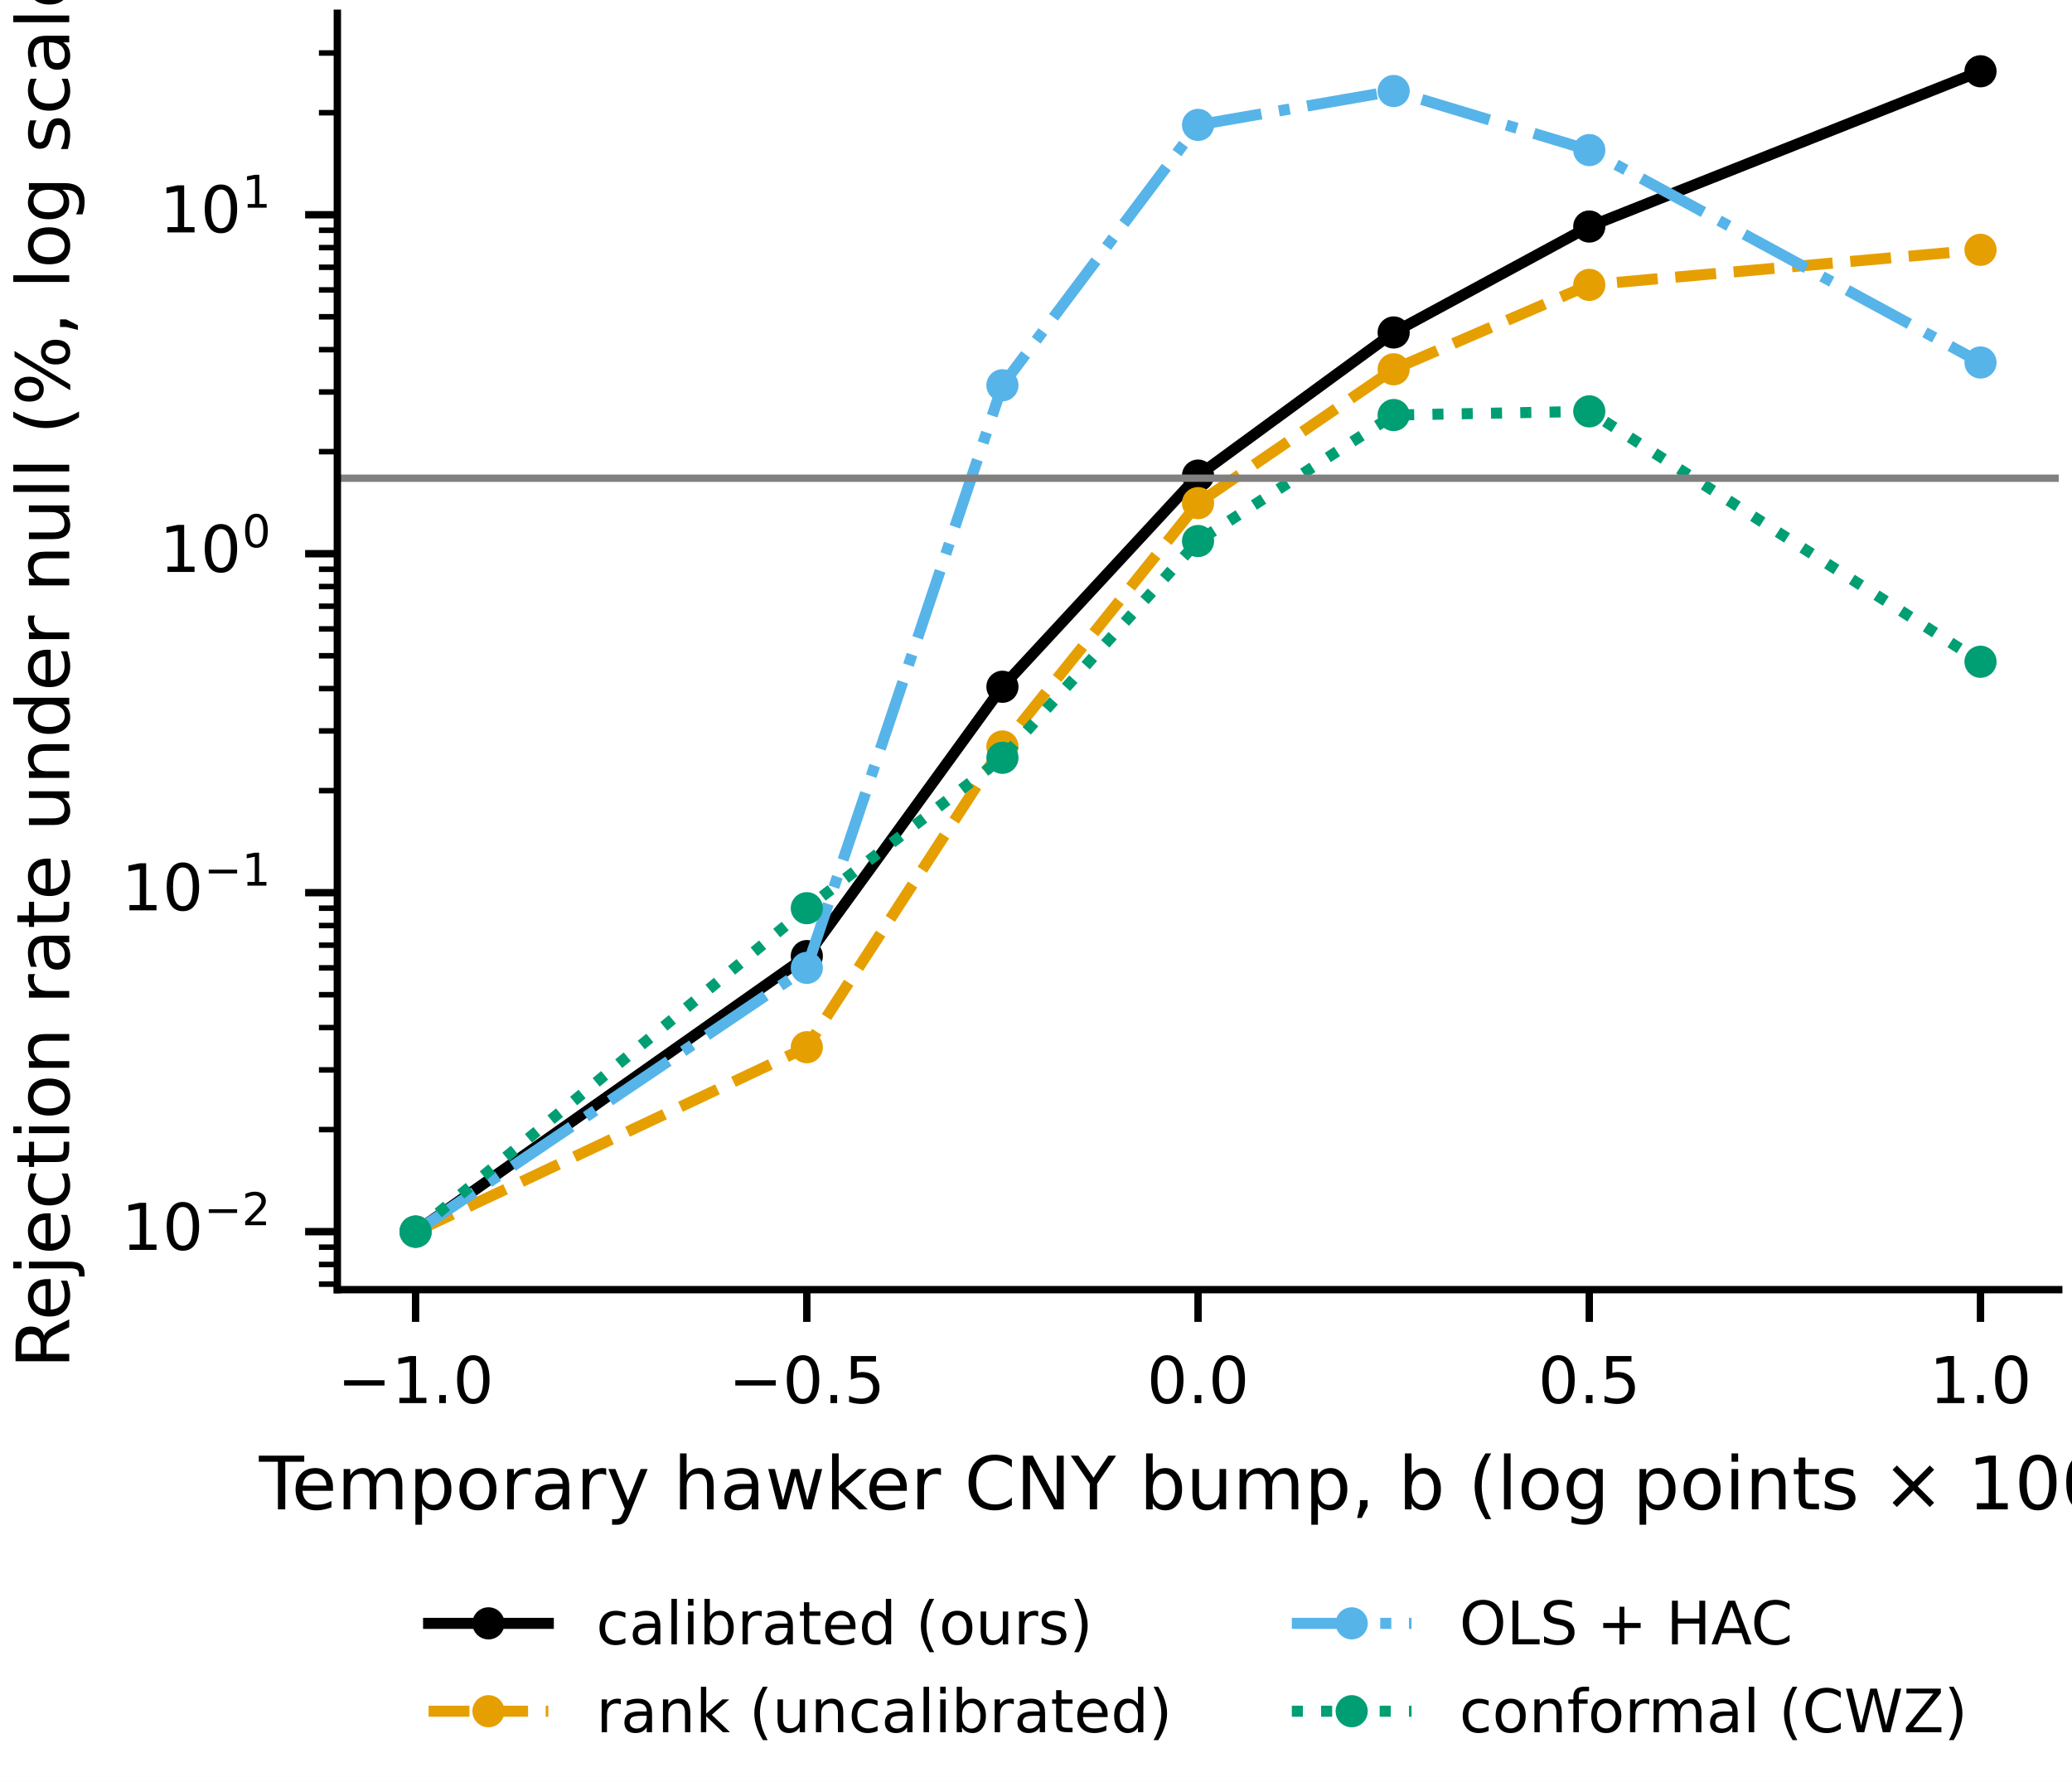
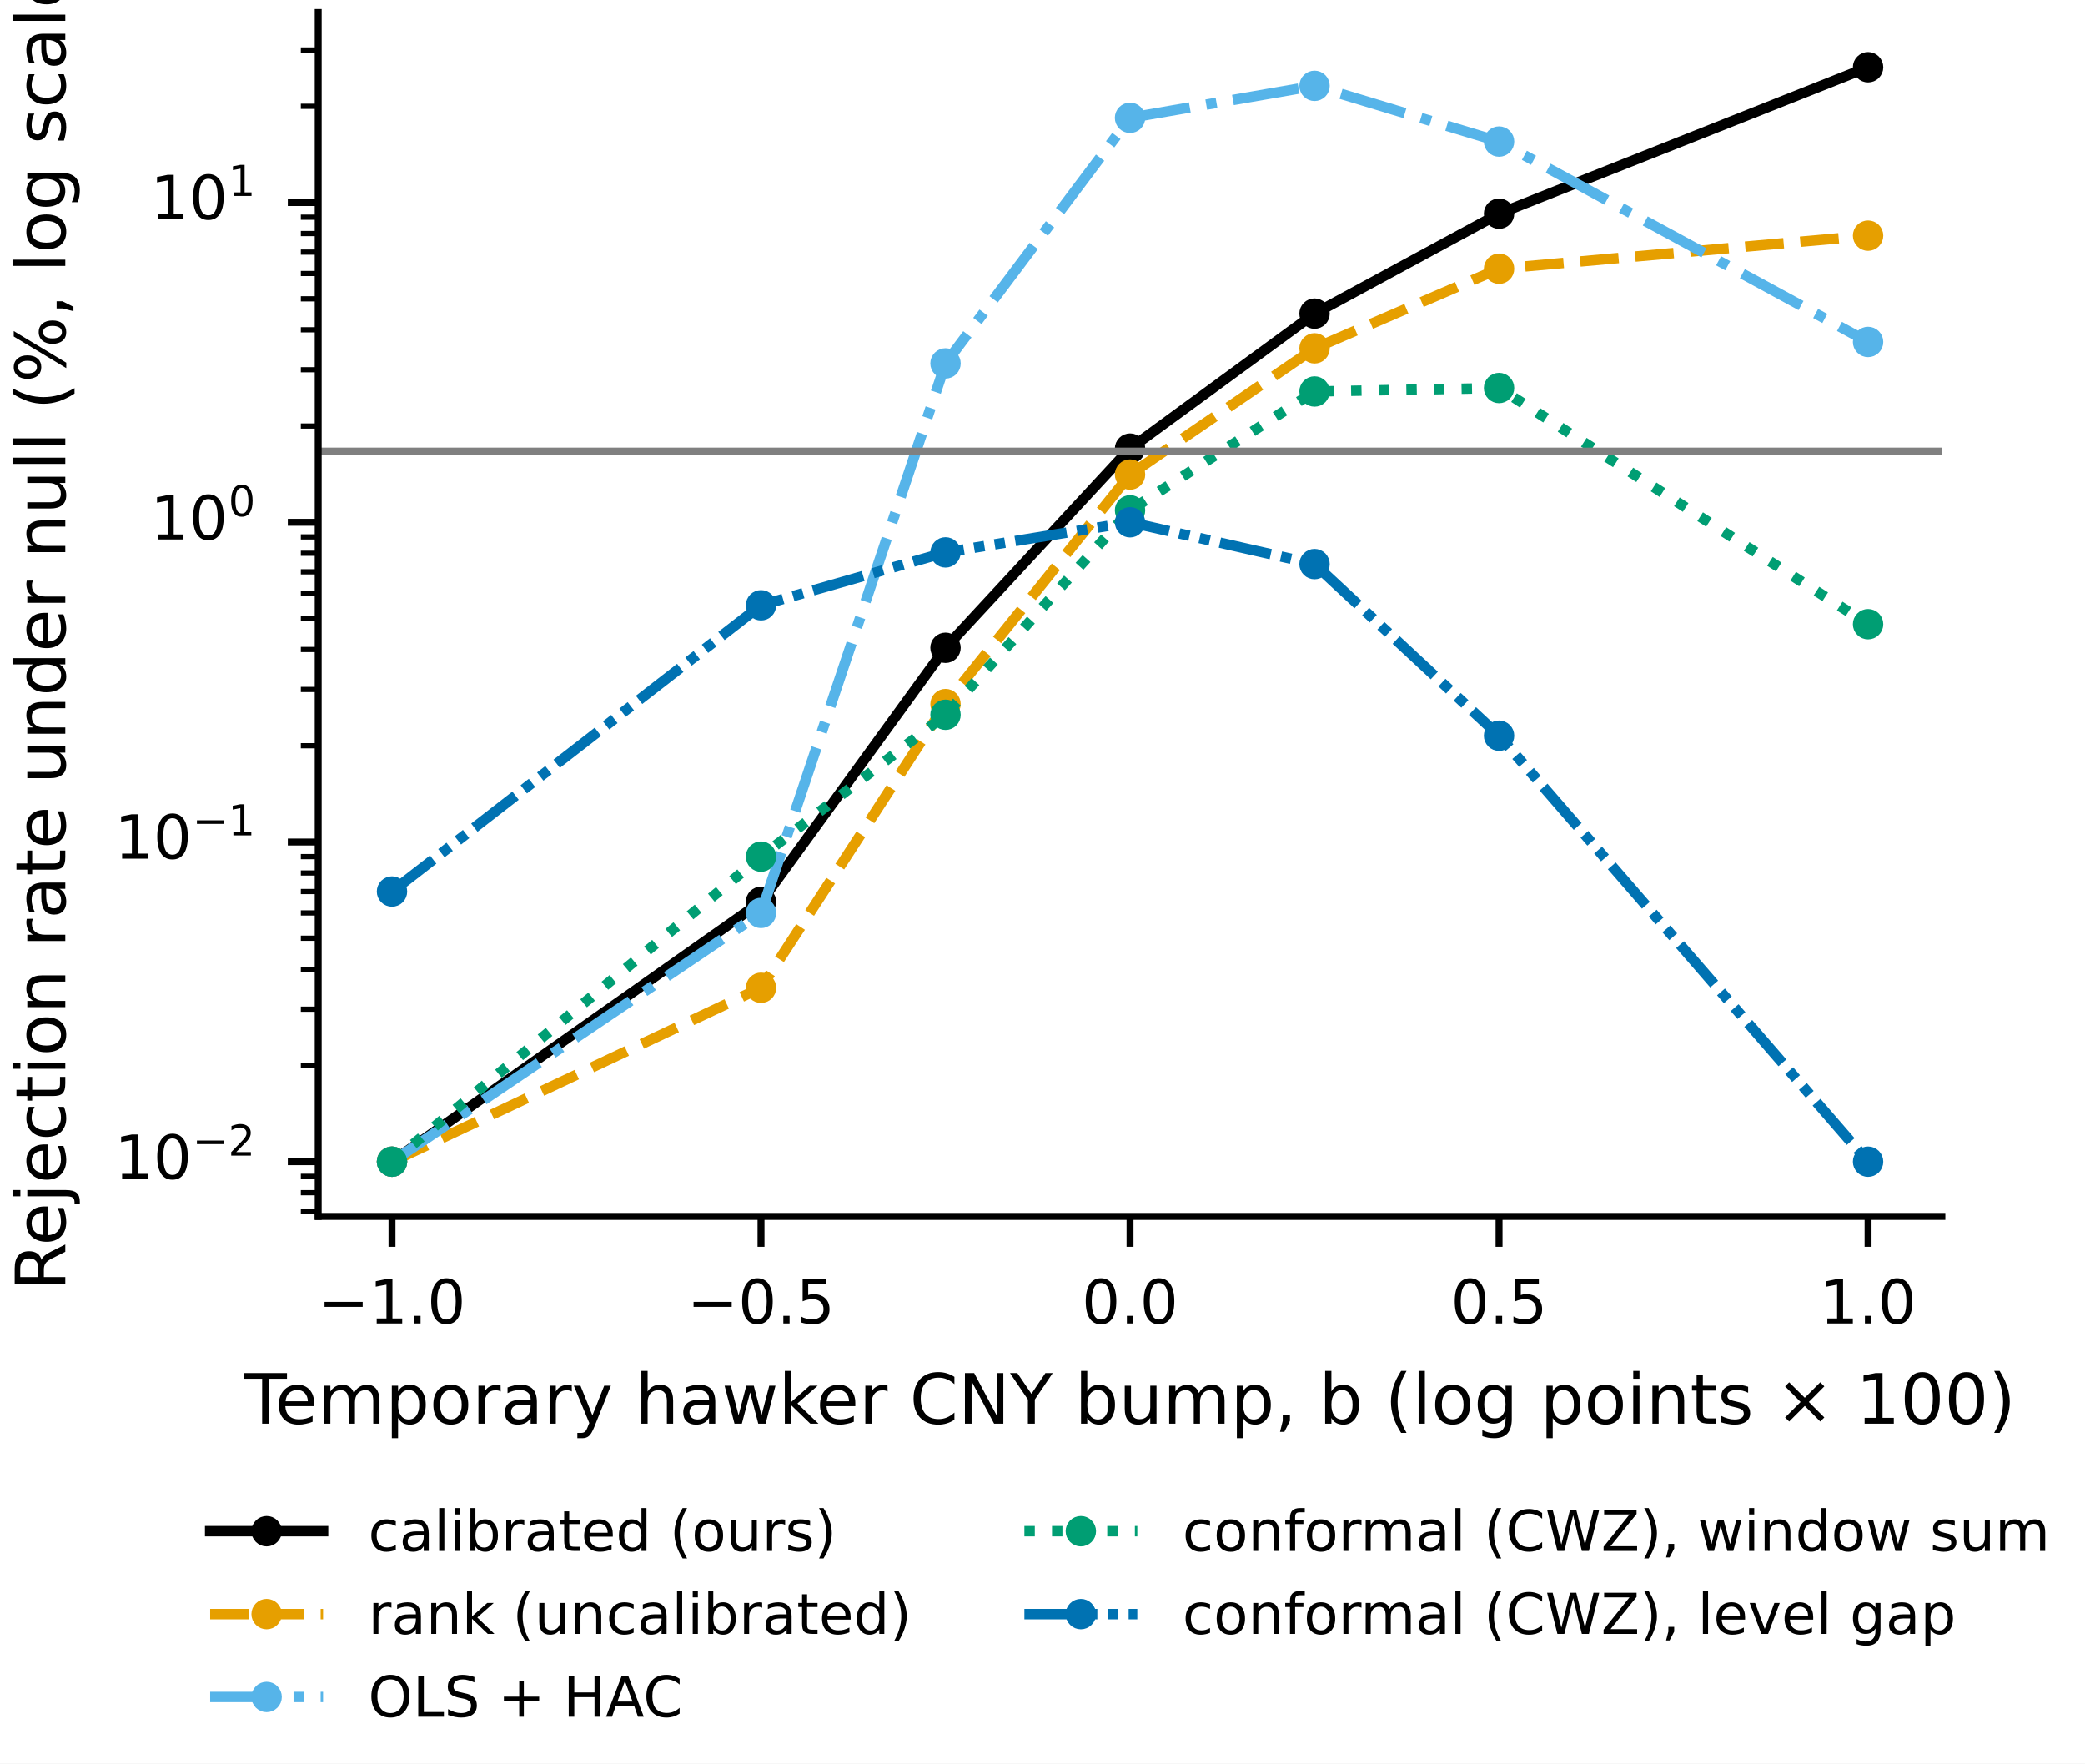
- <svg xmlns="http://www.w3.org/2000/svg" xmlns:xlink="http://www.w3.org/1999/xlink" width="225.002pt" height="193.482pt" viewBox="0 0 225.002 193.482" version="1.1">
+ <svg xmlns="http://www.w3.org/2000/svg" xmlns:xlink="http://www.w3.org/1999/xlink" width="240.04pt" height="203.022pt" viewBox="0 0 240.04 203.022" version="1.1">
  <defs>
    <style type="text/css">*{stroke-linejoin: round; stroke-linecap: butt}</style>
  </defs>
  <g id="figure_1">
    <g id="patch_1">
-       <path d="M 0 193.482  L 225.002 193.482  L 225.002 0  L 0 0  z " style="fill: #ffffff" />
+       <path d="M 0 203.022  L 240.04 203.022  L 240.04 0  L 0 0  z " style="fill: #ffffff" />
    </g>
    <g id="axes_1">
      <g id="patch_2">
        <path d="M 36.633 140.04  L 223.562 140.04  L 223.562 1.44  L 36.633 1.44  z " style="fill: #ffffff" />
      </g>
      <g id="matplotlib.axis_1">
        <g id="xtick_1">
          <g id="line2d_1">
            <defs>
-               <path id="mbddb0a8749" d="M 0 0  L 0 3.5  " style="stroke: #000000; stroke-width: 0.8" />
+               <path id="m79b0f23d3f" d="M 0 0  L 0 3.5  " style="stroke: #000000; stroke-width: 0.8" />
            </defs>
            <g>
-               <use xlink:href="#mbddb0a8749" x="45.129" y="140.04" style="stroke: #000000; stroke-width: 0.8" />
+               <use xlink:href="#m79b0f23d3f" x="45.129" y="140.04" style="stroke: #000000; stroke-width: 0.8" />
            </g>
          </g>
          <g id="text_1">
            <text style="font: 7px 'DejaVu Sans', 'Bitstream Vera Sans', 'Computer Modern Sans Serif', 'Lucida Grande', 'Verdana', 'Geneva', 'Lucid', 'Arial', 'Helvetica', 'Avant Garde', sans-serif; text-anchor: middle" x="45.129" y="152.359" transform="rotate(-0 45.12932 152.3589)">−1.0</text>
          </g>
        </g>
        <g id="xtick_2">
          <g id="line2d_2">
            <g>
-               <use xlink:href="#mbddb0a8749" x="87.613" y="140.04" style="stroke: #000000; stroke-width: 0.8" />
+               <use xlink:href="#m79b0f23d3f" x="87.613" y="140.04" style="stroke: #000000; stroke-width: 0.8" />
            </g>
          </g>
          <g id="text_2">
            <text style="font: 7px 'DejaVu Sans', 'Bitstream Vera Sans', 'Computer Modern Sans Serif', 'Lucida Grande', 'Verdana', 'Geneva', 'Lucid', 'Arial', 'Helvetica', 'Avant Garde', sans-serif; text-anchor: middle" x="87.613" y="152.359" transform="rotate(-0 87.61341 152.3589)">−0.5</text>
          </g>
        </g>
        <g id="xtick_3">
          <g id="line2d_3">
            <g>
-               <use xlink:href="#mbddb0a8749" x="130.097" y="140.04" style="stroke: #000000; stroke-width: 0.8" />
+               <use xlink:href="#m79b0f23d3f" x="130.097" y="140.04" style="stroke: #000000; stroke-width: 0.8" />
            </g>
          </g>
          <g id="text_3">
            <text style="font: 7px 'DejaVu Sans', 'Bitstream Vera Sans', 'Computer Modern Sans Serif', 'Lucida Grande', 'Verdana', 'Geneva', 'Lucid', 'Arial', 'Helvetica', 'Avant Garde', sans-serif; text-anchor: middle" x="130.097" y="152.359" transform="rotate(-0 130.0975 152.3589)">0.0</text>
          </g>
        </g>
        <g id="xtick_4">
          <g id="line2d_4">
            <g>
-               <use xlink:href="#mbddb0a8749" x="172.582" y="140.04" style="stroke: #000000; stroke-width: 0.8" />
+               <use xlink:href="#m79b0f23d3f" x="172.582" y="140.04" style="stroke: #000000; stroke-width: 0.8" />
            </g>
          </g>
          <g id="text_4">
            <text style="font: 7px 'DejaVu Sans', 'Bitstream Vera Sans', 'Computer Modern Sans Serif', 'Lucida Grande', 'Verdana', 'Geneva', 'Lucid', 'Arial', 'Helvetica', 'Avant Garde', sans-serif; text-anchor: middle" x="172.582" y="152.359" transform="rotate(-0 172.5816 152.3589)">0.5</text>
          </g>
        </g>
        <g id="xtick_5">
          <g id="line2d_5">
            <g>
-               <use xlink:href="#mbddb0a8749" x="215.066" y="140.04" style="stroke: #000000; stroke-width: 0.8" />
+               <use xlink:href="#m79b0f23d3f" x="215.066" y="140.04" style="stroke: #000000; stroke-width: 0.8" />
            </g>
          </g>
          <g id="text_5">
            <text style="font: 7px 'DejaVu Sans', 'Bitstream Vera Sans', 'Computer Modern Sans Serif', 'Lucida Grande', 'Verdana', 'Geneva', 'Lucid', 'Arial', 'Helvetica', 'Avant Garde', sans-serif; text-anchor: middle" x="215.066" y="152.359" transform="rotate(-0 215.0657 152.3589)">1.0</text>
          </g>
        </g>
        <g id="text_6">
          <text style="font: 8px 'DejaVu Sans', 'Bitstream Vera Sans', 'Computer Modern Sans Serif', 'Lucida Grande', 'Verdana', 'Geneva', 'Lucid', 'Arial', 'Helvetica', 'Avant Garde', sans-serif; text-anchor: middle" x="130.097" y="163.893" transform="rotate(-0 130.0975 163.8934)">Temporary hawker CNY bump, b (log points × 100)</text>
        </g>
      </g>
      <g id="matplotlib.axis_2">
        <g id="ytick_1">
          <g id="line2d_6">
            <defs>
-               <path id="me4d5f212d6" d="M 0 0  L -3.5 0  " style="stroke: #000000; stroke-width: 0.8" />
+               <path id="m250b258c93" d="M 0 0  L -3.5 0  " style="stroke: #000000; stroke-width: 0.8" />
            </defs>
            <g>
-               <use xlink:href="#me4d5f212d6" x="36.633" y="133.74" style="stroke: #000000; stroke-width: 0.8" />
+               <use xlink:href="#m250b258c93" x="36.633" y="133.74" style="stroke: #000000; stroke-width: 0.8" />
            </g>
          </g>
          <g id="text_7">
            <g transform="translate(13.1825 136.3995)">
              <text>
                <tspan style="font: 7px 'DejaVu Sans'" x="0 4.454" y="-0.678">10</tspan>
                <tspan style="font: 4.9px 'DejaVu Sans'" x="8.974 13.08" y="-3.358">−2</tspan>
              </text>
            </g>
          </g>
        </g>
        <g id="ytick_2">
          <g id="line2d_7">
            <g>
-               <use xlink:href="#me4d5f212d6" x="36.633" y="96.933" style="stroke: #000000; stroke-width: 0.8" />
+               <use xlink:href="#m250b258c93" x="36.633" y="96.933" style="stroke: #000000; stroke-width: 0.8" />
            </g>
          </g>
          <g id="text_8">
            <g transform="translate(13.1825 99.59228)">
              <text>
                <tspan style="font: 7px 'DejaVu Sans'" x="0 4.454" y="-0.744">10</tspan>
                <tspan style="font: 4.9px 'DejaVu Sans'" x="8.974 13.08" y="-3.423">−1</tspan>
              </text>
            </g>
          </g>
        </g>
        <g id="ytick_3">
          <g id="line2d_8">
            <g>
-               <use xlink:href="#me4d5f212d6" x="36.633" y="60.126" style="stroke: #000000; stroke-width: 0.8" />
+               <use xlink:href="#m250b258c93" x="36.633" y="60.126" style="stroke: #000000; stroke-width: 0.8" />
            </g>
          </g>
          <g id="text_9">
            <g transform="translate(17.3125 62.78511)">
              <text>
                <tspan style="font: 7px 'DejaVu Sans'" x="0 4.454" y="-0.678">10</tspan>
                <tspan style="font: 4.9px 'DejaVu Sans'" x="8.974" y="-3.358">0</tspan>
              </text>
            </g>
          </g>
        </g>
        <g id="ytick_4">
          <g id="line2d_9">
            <g>
-               <use xlink:href="#me4d5f212d6" x="36.633" y="23.318" style="stroke: #000000; stroke-width: 0.8" />
+               <use xlink:href="#m250b258c93" x="36.633" y="23.318" style="stroke: #000000; stroke-width: 0.8" />
            </g>
          </g>
          <g id="text_10">
            <g transform="translate(17.3125 25.97794)">
              <text>
                <tspan style="font: 7px 'DejaVu Sans'" x="0 4.454" y="-0.744">10</tspan>
                <tspan style="font: 4.9px 'DejaVu Sans'" x="8.974" y="-3.423">1</tspan>
              </text>
            </g>
          </g>
        </g>
        <g id="ytick_5">
          <g id="line2d_10">
            <defs>
-               <path id="m221db49938" d="M 0 0  L -2 0  " style="stroke: #000000; stroke-width: 0.6" />
+               <path id="mf95a0df59d" d="M 0 0  L -2 0  " style="stroke: #000000; stroke-width: 0.6" />
            </defs>
            <g>
-               <use xlink:href="#m221db49938" x="36.633" y="139.442" style="stroke: #000000; stroke-width: 0.6" />
+               <use xlink:href="#mf95a0df59d" x="36.633" y="139.442" style="stroke: #000000; stroke-width: 0.6" />
            </g>
          </g>
        </g>
        <g id="ytick_6">
          <g id="line2d_11">
            <g>
-               <use xlink:href="#m221db49938" x="36.633" y="137.307" style="stroke: #000000; stroke-width: 0.6" />
+               <use xlink:href="#mf95a0df59d" x="36.633" y="137.307" style="stroke: #000000; stroke-width: 0.6" />
            </g>
          </g>
        </g>
        <g id="ytick_7">
          <g id="line2d_12">
            <g>
-               <use xlink:href="#m221db49938" x="36.633" y="135.424" style="stroke: #000000; stroke-width: 0.6" />
+               <use xlink:href="#mf95a0df59d" x="36.633" y="135.424" style="stroke: #000000; stroke-width: 0.6" />
            </g>
          </g>
        </g>
        <g id="ytick_8">
          <g id="line2d_13">
            <g>
-               <use xlink:href="#m221db49938" x="36.633" y="122.66" style="stroke: #000000; stroke-width: 0.6" />
+               <use xlink:href="#mf95a0df59d" x="36.633" y="122.66" style="stroke: #000000; stroke-width: 0.6" />
            </g>
          </g>
        </g>
        <g id="ytick_9">
          <g id="line2d_14">
            <g>
-               <use xlink:href="#m221db49938" x="36.633" y="116.179" style="stroke: #000000; stroke-width: 0.6" />
+               <use xlink:href="#mf95a0df59d" x="36.633" y="116.179" style="stroke: #000000; stroke-width: 0.6" />
            </g>
          </g>
        </g>
        <g id="ytick_10">
          <g id="line2d_15">
            <g>
-               <use xlink:href="#m221db49938" x="36.633" y="111.58" style="stroke: #000000; stroke-width: 0.6" />
+               <use xlink:href="#mf95a0df59d" x="36.633" y="111.58" style="stroke: #000000; stroke-width: 0.6" />
            </g>
          </g>
        </g>
        <g id="ytick_11">
          <g id="line2d_16">
            <g>
-               <use xlink:href="#m221db49938" x="36.633" y="108.013" style="stroke: #000000; stroke-width: 0.6" />
+               <use xlink:href="#mf95a0df59d" x="36.633" y="108.013" style="stroke: #000000; stroke-width: 0.6" />
            </g>
          </g>
        </g>
        <g id="ytick_12">
          <g id="line2d_17">
            <g>
-               <use xlink:href="#m221db49938" x="36.633" y="105.098" style="stroke: #000000; stroke-width: 0.6" />
+               <use xlink:href="#mf95a0df59d" x="36.633" y="105.098" style="stroke: #000000; stroke-width: 0.6" />
            </g>
          </g>
        </g>
        <g id="ytick_13">
          <g id="line2d_18">
            <g>
-               <use xlink:href="#m221db49938" x="36.633" y="102.634" style="stroke: #000000; stroke-width: 0.6" />
+               <use xlink:href="#mf95a0df59d" x="36.633" y="102.634" style="stroke: #000000; stroke-width: 0.6" />
            </g>
          </g>
        </g>
        <g id="ytick_14">
          <g id="line2d_19">
            <g>
-               <use xlink:href="#m221db49938" x="36.633" y="100.5" style="stroke: #000000; stroke-width: 0.6" />
+               <use xlink:href="#mf95a0df59d" x="36.633" y="100.5" style="stroke: #000000; stroke-width: 0.6" />
            </g>
          </g>
        </g>
        <g id="ytick_15">
          <g id="line2d_20">
            <g>
-               <use xlink:href="#m221db49938" x="36.633" y="98.617" style="stroke: #000000; stroke-width: 0.6" />
+               <use xlink:href="#mf95a0df59d" x="36.633" y="98.617" style="stroke: #000000; stroke-width: 0.6" />
            </g>
          </g>
        </g>
        <g id="ytick_16">
          <g id="line2d_21">
            <g>
-               <use xlink:href="#m221db49938" x="36.633" y="85.853" style="stroke: #000000; stroke-width: 0.6" />
+               <use xlink:href="#mf95a0df59d" x="36.633" y="85.853" style="stroke: #000000; stroke-width: 0.6" />
            </g>
          </g>
        </g>
        <g id="ytick_17">
          <g id="line2d_22">
            <g>
-               <use xlink:href="#m221db49938" x="36.633" y="79.371" style="stroke: #000000; stroke-width: 0.6" />
+               <use xlink:href="#mf95a0df59d" x="36.633" y="79.371" style="stroke: #000000; stroke-width: 0.6" />
            </g>
          </g>
        </g>
        <g id="ytick_18">
          <g id="line2d_23">
            <g>
-               <use xlink:href="#m221db49938" x="36.633" y="74.773" style="stroke: #000000; stroke-width: 0.6" />
+               <use xlink:href="#mf95a0df59d" x="36.633" y="74.773" style="stroke: #000000; stroke-width: 0.6" />
            </g>
          </g>
        </g>
        <g id="ytick_19">
          <g id="line2d_24">
            <g>
-               <use xlink:href="#m221db49938" x="36.633" y="71.206" style="stroke: #000000; stroke-width: 0.6" />
+               <use xlink:href="#mf95a0df59d" x="36.633" y="71.206" style="stroke: #000000; stroke-width: 0.6" />
            </g>
          </g>
        </g>
        <g id="ytick_20">
          <g id="line2d_25">
            <g>
-               <use xlink:href="#m221db49938" x="36.633" y="68.291" style="stroke: #000000; stroke-width: 0.6" />
+               <use xlink:href="#mf95a0df59d" x="36.633" y="68.291" style="stroke: #000000; stroke-width: 0.6" />
            </g>
          </g>
        </g>
        <g id="ytick_21">
          <g id="line2d_26">
            <g>
-               <use xlink:href="#m221db49938" x="36.633" y="65.827" style="stroke: #000000; stroke-width: 0.6" />
+               <use xlink:href="#mf95a0df59d" x="36.633" y="65.827" style="stroke: #000000; stroke-width: 0.6" />
            </g>
          </g>
        </g>
        <g id="ytick_22">
          <g id="line2d_27">
            <g>
-               <use xlink:href="#m221db49938" x="36.633" y="63.693" style="stroke: #000000; stroke-width: 0.6" />
+               <use xlink:href="#mf95a0df59d" x="36.633" y="63.693" style="stroke: #000000; stroke-width: 0.6" />
            </g>
          </g>
        </g>
        <g id="ytick_23">
          <g id="line2d_28">
            <g>
-               <use xlink:href="#m221db49938" x="36.633" y="61.81" style="stroke: #000000; stroke-width: 0.6" />
+               <use xlink:href="#mf95a0df59d" x="36.633" y="61.81" style="stroke: #000000; stroke-width: 0.6" />
            </g>
          </g>
        </g>
        <g id="ytick_24">
          <g id="line2d_29">
            <g>
-               <use xlink:href="#m221db49938" x="36.633" y="49.046" style="stroke: #000000; stroke-width: 0.6" />
+               <use xlink:href="#mf95a0df59d" x="36.633" y="49.046" style="stroke: #000000; stroke-width: 0.6" />
            </g>
          </g>
        </g>
        <g id="ytick_25">
          <g id="line2d_30">
            <g>
-               <use xlink:href="#m221db49938" x="36.633" y="42.564" style="stroke: #000000; stroke-width: 0.6" />
+               <use xlink:href="#mf95a0df59d" x="36.633" y="42.564" style="stroke: #000000; stroke-width: 0.6" />
            </g>
          </g>
        </g>
        <g id="ytick_26">
          <g id="line2d_31">
            <g>
-               <use xlink:href="#m221db49938" x="36.633" y="37.966" style="stroke: #000000; stroke-width: 0.6" />
+               <use xlink:href="#mf95a0df59d" x="36.633" y="37.966" style="stroke: #000000; stroke-width: 0.6" />
            </g>
          </g>
        </g>
        <g id="ytick_27">
          <g id="line2d_32">
            <g>
-               <use xlink:href="#m221db49938" x="36.633" y="34.399" style="stroke: #000000; stroke-width: 0.6" />
+               <use xlink:href="#mf95a0df59d" x="36.633" y="34.399" style="stroke: #000000; stroke-width: 0.6" />
            </g>
          </g>
        </g>
        <g id="ytick_28">
          <g id="line2d_33">
            <g>
-               <use xlink:href="#m221db49938" x="36.633" y="31.484" style="stroke: #000000; stroke-width: 0.6" />
+               <use xlink:href="#mf95a0df59d" x="36.633" y="31.484" style="stroke: #000000; stroke-width: 0.6" />
            </g>
          </g>
        </g>
        <g id="ytick_29">
          <g id="line2d_34">
            <g>
-               <use xlink:href="#m221db49938" x="36.633" y="29.02" style="stroke: #000000; stroke-width: 0.6" />
+               <use xlink:href="#mf95a0df59d" x="36.633" y="29.02" style="stroke: #000000; stroke-width: 0.6" />
            </g>
          </g>
        </g>
        <g id="ytick_30">
          <g id="line2d_35">
            <g>
-               <use xlink:href="#m221db49938" x="36.633" y="26.885" style="stroke: #000000; stroke-width: 0.6" />
+               <use xlink:href="#mf95a0df59d" x="36.633" y="26.885" style="stroke: #000000; stroke-width: 0.6" />
            </g>
          </g>
        </g>
        <g id="ytick_31">
          <g id="line2d_36">
            <g>
-               <use xlink:href="#m221db49938" x="36.633" y="25.003" style="stroke: #000000; stroke-width: 0.6" />
+               <use xlink:href="#mf95a0df59d" x="36.633" y="25.003" style="stroke: #000000; stroke-width: 0.6" />
            </g>
          </g>
        </g>
        <g id="ytick_32">
          <g id="line2d_37">
            <g>
-               <use xlink:href="#m221db49938" x="36.633" y="12.238" style="stroke: #000000; stroke-width: 0.6" />
+               <use xlink:href="#mf95a0df59d" x="36.633" y="12.238" style="stroke: #000000; stroke-width: 0.6" />
            </g>
          </g>
        </g>
        <g id="ytick_33">
          <g id="line2d_38">
            <g>
-               <use xlink:href="#m221db49938" x="36.633" y="5.757" style="stroke: #000000; stroke-width: 0.6" />
+               <use xlink:href="#mf95a0df59d" x="36.633" y="5.757" style="stroke: #000000; stroke-width: 0.6" />
            </g>
          </g>
        </g>
        <g id="text_11">
          <text style="font: 8px 'DejaVu Sans', 'Bitstream Vera Sans', 'Computer Modern Sans Serif', 'Lucida Grande', 'Verdana', 'Geneva', 'Lucid', 'Arial', 'Helvetica', 'Avant Garde', sans-serif; text-anchor: middle" x="7.519" y="70.74" transform="rotate(-90 7.51875 70.74)">Rejection rate under null (%, log scale)</text>
        </g>
      </g>
      <g id="line2d_39">
-         <path d="M 45.129 133.74  L 87.613 103.819  L 108.855 74.574  L 130.097 51.643  L 151.34 36.101  L 172.582 24.599  L 215.066 7.74  " clip-path="url(#pad04732914)" style="fill: none; stroke: #000000; stroke-width: 1.2; stroke-linecap: square" />
+         <path d="M 45.129 133.74  L 87.613 103.819  L 108.855 74.574  L 130.097 51.643  L 151.34 36.101  L 172.582 24.599  L 215.066 7.74  " clip-path="url(#p14569ff901)" style="fill: none; stroke: #000000; stroke-width: 1.2; stroke-linecap: square" />
        <defs>
-           <path id="m5c1376b77e" d="M 0 1.25  C 0.332 1.25 0.649 1.118 0.884 0.884  C 1.118 0.649 1.25 0.332 1.25 0  C 1.25 -0.332 1.118 -0.649 0.884 -0.884  C 0.649 -1.118 0.332 -1.25 0 -1.25  C -0.332 -1.25 -0.649 -1.118 -0.884 -0.884  C -1.118 -0.649 -1.25 -0.332 -1.25 0  C -1.25 0.332 -1.118 0.649 -0.884 0.884  C -0.649 1.118 -0.332 1.25 0 1.25  z " style="stroke: #000000" />
+           <path id="meddb4b045a" d="M 0 1.25  C 0.332 1.25 0.649 1.118 0.884 0.884  C 1.118 0.649 1.25 0.332 1.25 0  C 1.25 -0.332 1.118 -0.649 0.884 -0.884  C 0.649 -1.118 0.332 -1.25 0 -1.25  C -0.332 -1.25 -0.649 -1.118 -0.884 -0.884  C -1.118 -0.649 -1.25 -0.332 -1.25 0  C -1.25 0.332 -1.118 0.649 -0.884 0.884  C -0.649 1.118 -0.332 1.25 0 1.25  z " style="stroke: #000000" />
        </defs>
-         <g clip-path="url(#pad04732914)">
-           <use xlink:href="#m5c1376b77e" x="45.129" y="133.74" style="stroke: #000000" />
-           <use xlink:href="#m5c1376b77e" x="87.613" y="103.819" style="stroke: #000000" />
-           <use xlink:href="#m5c1376b77e" x="108.855" y="74.574" style="stroke: #000000" />
-           <use xlink:href="#m5c1376b77e" x="130.097" y="51.643" style="stroke: #000000" />
-           <use xlink:href="#m5c1376b77e" x="151.34" y="36.101" style="stroke: #000000" />
-           <use xlink:href="#m5c1376b77e" x="172.582" y="24.599" style="stroke: #000000" />
-           <use xlink:href="#m5c1376b77e" x="215.066" y="7.74" style="stroke: #000000" />
+         <g clip-path="url(#p14569ff901)">
+           <use xlink:href="#meddb4b045a" x="45.129" y="133.74" style="stroke: #000000" />
+           <use xlink:href="#meddb4b045a" x="87.613" y="103.819" style="stroke: #000000" />
+           <use xlink:href="#meddb4b045a" x="108.855" y="74.574" style="stroke: #000000" />
+           <use xlink:href="#meddb4b045a" x="130.097" y="51.643" style="stroke: #000000" />
+           <use xlink:href="#meddb4b045a" x="151.34" y="36.101" style="stroke: #000000" />
+           <use xlink:href="#meddb4b045a" x="172.582" y="24.599" style="stroke: #000000" />
+           <use xlink:href="#meddb4b045a" x="215.066" y="7.74" style="stroke: #000000" />
        </g>
      </g>
      <g id="line2d_40">
-         <path d="M 45.129 133.74  L 87.613 113.714  L 108.855 81.056  L 130.097 54.633  L 151.34 40.1  L 172.582 30.934  L 215.066 27.127  " clip-path="url(#pad04732914)" style="fill: none; stroke-dasharray: 4.44,1.92; stroke-dashoffset: 0; stroke: #e69f00; stroke-width: 1.2" />
+         <path d="M 45.129 133.74  L 87.613 113.714  L 108.855 81.056  L 130.097 54.633  L 151.34 40.1  L 172.582 30.934  L 215.066 27.127  " clip-path="url(#p14569ff901)" style="fill: none; stroke-dasharray: 4.44,1.92; stroke-dashoffset: 0; stroke: #e69f00; stroke-width: 1.2" />
        <defs>
-           <path id="m33f3069ff4" d="M 0 1.25  C 0.332 1.25 0.649 1.118 0.884 0.884  C 1.118 0.649 1.25 0.332 1.25 0  C 1.25 -0.332 1.118 -0.649 0.884 -0.884  C 0.649 -1.118 0.332 -1.25 0 -1.25  C -0.332 -1.25 -0.649 -1.118 -0.884 -0.884  C -1.118 -0.649 -1.25 -0.332 -1.25 0  C -1.25 0.332 -1.118 0.649 -0.884 0.884  C -0.649 1.118 -0.332 1.25 0 1.25  z " style="stroke: #e69f00" />
+           <path id="m029a085514" d="M 0 1.25  C 0.332 1.25 0.649 1.118 0.884 0.884  C 1.118 0.649 1.25 0.332 1.25 0  C 1.25 -0.332 1.118 -0.649 0.884 -0.884  C 0.649 -1.118 0.332 -1.25 0 -1.25  C -0.332 -1.25 -0.649 -1.118 -0.884 -0.884  C -1.118 -0.649 -1.25 -0.332 -1.25 0  C -1.25 0.332 -1.118 0.649 -0.884 0.884  C -0.649 1.118 -0.332 1.25 0 1.25  z " style="stroke: #e69f00" />
        </defs>
-         <g clip-path="url(#pad04732914)">
-           <use xlink:href="#m33f3069ff4" x="45.129" y="133.74" style="fill: #e69f00; stroke: #e69f00" />
-           <use xlink:href="#m33f3069ff4" x="87.613" y="113.714" style="fill: #e69f00; stroke: #e69f00" />
-           <use xlink:href="#m33f3069ff4" x="108.855" y="81.056" style="fill: #e69f00; stroke: #e69f00" />
-           <use xlink:href="#m33f3069ff4" x="130.097" y="54.633" style="fill: #e69f00; stroke: #e69f00" />
-           <use xlink:href="#m33f3069ff4" x="151.34" y="40.1" style="fill: #e69f00; stroke: #e69f00" />
-           <use xlink:href="#m33f3069ff4" x="172.582" y="30.934" style="fill: #e69f00; stroke: #e69f00" />
-           <use xlink:href="#m33f3069ff4" x="215.066" y="27.127" style="fill: #e69f00; stroke: #e69f00" />
+         <g clip-path="url(#p14569ff901)">
+           <use xlink:href="#m029a085514" x="45.129" y="133.74" style="fill: #e69f00; stroke: #e69f00" />
+           <use xlink:href="#m029a085514" x="87.613" y="113.714" style="fill: #e69f00; stroke: #e69f00" />
+           <use xlink:href="#m029a085514" x="108.855" y="81.056" style="fill: #e69f00; stroke: #e69f00" />
+           <use xlink:href="#m029a085514" x="130.097" y="54.633" style="fill: #e69f00; stroke: #e69f00" />
+           <use xlink:href="#m029a085514" x="151.34" y="40.1" style="fill: #e69f00; stroke: #e69f00" />
+           <use xlink:href="#m029a085514" x="172.582" y="30.934" style="fill: #e69f00; stroke: #e69f00" />
+           <use xlink:href="#m029a085514" x="215.066" y="27.127" style="fill: #e69f00; stroke: #e69f00" />
        </g>
      </g>
      <g id="line2d_41">
-         <path d="M 45.129 133.74  L 87.613 105.098  L 108.855 41.835  L 130.097 13.563  L 151.34 9.883  L 172.582 16.297  L 215.066 39.364  " clip-path="url(#pad04732914)" style="fill: none; stroke-dasharray: 7.68,1.92,1.2,1.92; stroke-dashoffset: 0; stroke: #56b4e9; stroke-width: 1.2" />
+         <path d="M 45.129 133.74  L 87.613 105.098  L 108.855 41.835  L 130.097 13.563  L 151.34 9.883  L 172.582 16.297  L 215.066 39.364  " clip-path="url(#p14569ff901)" style="fill: none; stroke-dasharray: 7.68,1.92,1.2,1.92; stroke-dashoffset: 0; stroke: #56b4e9; stroke-width: 1.2" />
        <defs>
-           <path id="mbb7baad8f1" d="M 0 1.25  C 0.332 1.25 0.649 1.118 0.884 0.884  C 1.118 0.649 1.25 0.332 1.25 0  C 1.25 -0.332 1.118 -0.649 0.884 -0.884  C 0.649 -1.118 0.332 -1.25 0 -1.25  C -0.332 -1.25 -0.649 -1.118 -0.884 -0.884  C -1.118 -0.649 -1.25 -0.332 -1.25 0  C -1.25 0.332 -1.118 0.649 -0.884 0.884  C -0.649 1.118 -0.332 1.25 0 1.25  z " style="stroke: #56b4e9" />
+           <path id="m66be92303a" d="M 0 1.25  C 0.332 1.25 0.649 1.118 0.884 0.884  C 1.118 0.649 1.25 0.332 1.25 0  C 1.25 -0.332 1.118 -0.649 0.884 -0.884  C 0.649 -1.118 0.332 -1.25 0 -1.25  C -0.332 -1.25 -0.649 -1.118 -0.884 -0.884  C -1.118 -0.649 -1.25 -0.332 -1.25 0  C -1.25 0.332 -1.118 0.649 -0.884 0.884  C -0.649 1.118 -0.332 1.25 0 1.25  z " style="stroke: #56b4e9" />
        </defs>
-         <g clip-path="url(#pad04732914)">
-           <use xlink:href="#mbb7baad8f1" x="45.129" y="133.74" style="fill: #56b4e9; stroke: #56b4e9" />
-           <use xlink:href="#mbb7baad8f1" x="87.613" y="105.098" style="fill: #56b4e9; stroke: #56b4e9" />
-           <use xlink:href="#mbb7baad8f1" x="108.855" y="41.835" style="fill: #56b4e9; stroke: #56b4e9" />
-           <use xlink:href="#mbb7baad8f1" x="130.097" y="13.563" style="fill: #56b4e9; stroke: #56b4e9" />
-           <use xlink:href="#mbb7baad8f1" x="151.34" y="9.883" style="fill: #56b4e9; stroke: #56b4e9" />
-           <use xlink:href="#mbb7baad8f1" x="172.582" y="16.297" style="fill: #56b4e9; stroke: #56b4e9" />
-           <use xlink:href="#mbb7baad8f1" x="215.066" y="39.364" style="fill: #56b4e9; stroke: #56b4e9" />
+         <g clip-path="url(#p14569ff901)">
+           <use xlink:href="#m66be92303a" x="45.129" y="133.74" style="fill: #56b4e9; stroke: #56b4e9" />
+           <use xlink:href="#m66be92303a" x="87.613" y="105.098" style="fill: #56b4e9; stroke: #56b4e9" />
+           <use xlink:href="#m66be92303a" x="108.855" y="41.835" style="fill: #56b4e9; stroke: #56b4e9" />
+           <use xlink:href="#m66be92303a" x="130.097" y="13.563" style="fill: #56b4e9; stroke: #56b4e9" />
+           <use xlink:href="#m66be92303a" x="151.34" y="9.883" style="fill: #56b4e9; stroke: #56b4e9" />
+           <use xlink:href="#m66be92303a" x="172.582" y="16.297" style="fill: #56b4e9; stroke: #56b4e9" />
+           <use xlink:href="#m66be92303a" x="215.066" y="39.364" style="fill: #56b4e9; stroke: #56b4e9" />
        </g>
      </g>
      <g id="line2d_42">
-         <path d="M 45.129 133.74  L 87.613 98.617  L 108.855 82.286  L 130.097 58.748  L 151.34 45.068  L 172.582 44.668  L 215.066 71.858  " clip-path="url(#pad04732914)" style="fill: none; stroke-dasharray: 1.2,1.98; stroke-dashoffset: 0; stroke: #009e73; stroke-width: 1.2" />
+         <path d="M 45.129 133.74  L 87.613 98.617  L 108.855 82.286  L 130.097 58.748  L 151.34 45.068  L 172.582 44.668  L 215.066 71.858  " clip-path="url(#p14569ff901)" style="fill: none; stroke-dasharray: 1.2,1.98; stroke-dashoffset: 0; stroke: #009e73; stroke-width: 1.2" />
        <defs>
-           <path id="mcfbeec829c" d="M 0 1.25  C 0.332 1.25 0.649 1.118 0.884 0.884  C 1.118 0.649 1.25 0.332 1.25 0  C 1.25 -0.332 1.118 -0.649 0.884 -0.884  C 0.649 -1.118 0.332 -1.25 0 -1.25  C -0.332 -1.25 -0.649 -1.118 -0.884 -0.884  C -1.118 -0.649 -1.25 -0.332 -1.25 0  C -1.25 0.332 -1.118 0.649 -0.884 0.884  C -0.649 1.118 -0.332 1.25 0 1.25  z " style="stroke: #009e73" />
+           <path id="m1da0094a25" d="M 0 1.25  C 0.332 1.25 0.649 1.118 0.884 0.884  C 1.118 0.649 1.25 0.332 1.25 0  C 1.25 -0.332 1.118 -0.649 0.884 -0.884  C 0.649 -1.118 0.332 -1.25 0 -1.25  C -0.332 -1.25 -0.649 -1.118 -0.884 -0.884  C -1.118 -0.649 -1.25 -0.332 -1.25 0  C -1.25 0.332 -1.118 0.649 -0.884 0.884  C -0.649 1.118 -0.332 1.25 0 1.25  z " style="stroke: #009e73" />
        </defs>
-         <g clip-path="url(#pad04732914)">
-           <use xlink:href="#mcfbeec829c" x="45.129" y="133.74" style="fill: #009e73; stroke: #009e73" />
-           <use xlink:href="#mcfbeec829c" x="87.613" y="98.617" style="fill: #009e73; stroke: #009e73" />
-           <use xlink:href="#mcfbeec829c" x="108.855" y="82.286" style="fill: #009e73; stroke: #009e73" />
-           <use xlink:href="#mcfbeec829c" x="130.097" y="58.748" style="fill: #009e73; stroke: #009e73" />
-           <use xlink:href="#mcfbeec829c" x="151.34" y="45.068" style="fill: #009e73; stroke: #009e73" />
-           <use xlink:href="#mcfbeec829c" x="172.582" y="44.668" style="fill: #009e73; stroke: #009e73" />
-           <use xlink:href="#mcfbeec829c" x="215.066" y="71.858" style="fill: #009e73; stroke: #009e73" />
+         <g clip-path="url(#p14569ff901)">
+           <use xlink:href="#m1da0094a25" x="45.129" y="133.74" style="fill: #009e73; stroke: #009e73" />
+           <use xlink:href="#m1da0094a25" x="87.613" y="98.617" style="fill: #009e73; stroke: #009e73" />
+           <use xlink:href="#m1da0094a25" x="108.855" y="82.286" style="fill: #009e73; stroke: #009e73" />
+           <use xlink:href="#m1da0094a25" x="130.097" y="58.748" style="fill: #009e73; stroke: #009e73" />
+           <use xlink:href="#m1da0094a25" x="151.34" y="45.068" style="fill: #009e73; stroke: #009e73" />
+           <use xlink:href="#m1da0094a25" x="172.582" y="44.668" style="fill: #009e73; stroke: #009e73" />
+           <use xlink:href="#m1da0094a25" x="215.066" y="71.858" style="fill: #009e73; stroke: #009e73" />
        </g>
      </g>
      <g id="line2d_43">
-         <path d="M 36.633 51.928  L 223.562 51.928  " clip-path="url(#pad04732914)" style="fill: none; stroke: #808080; stroke-width: 0.8; stroke-linecap: square" />
+         <path d="M 45.129 102.634  L 87.613 69.682  L 108.855 63.593  L 130.097 60.126  L 151.34 64.939  L 172.582 84.697  L 215.066 133.74  " clip-path="url(#p14569ff901)" style="fill: none; stroke-dasharray: 6,1.2,1.2,1.2,1.2,1.2; stroke-dashoffset: 0; stroke: #0072b2; stroke-width: 1.2" />
+         <defs>
+           <path id="m566fb487db" d="M 0 1.25  C 0.332 1.25 0.649 1.118 0.884 0.884  C 1.118 0.649 1.25 0.332 1.25 0  C 1.25 -0.332 1.118 -0.649 0.884 -0.884  C 0.649 -1.118 0.332 -1.25 0 -1.25  C -0.332 -1.25 -0.649 -1.118 -0.884 -0.884  C -1.118 -0.649 -1.25 -0.332 -1.25 0  C -1.25 0.332 -1.118 0.649 -0.884 0.884  C -0.649 1.118 -0.332 1.25 0 1.25  z " style="stroke: #0072b2" />
+         </defs>
+         <g clip-path="url(#p14569ff901)">
+           <use xlink:href="#m566fb487db" x="45.129" y="102.634" style="fill: #0072b2; stroke: #0072b2" />
+           <use xlink:href="#m566fb487db" x="87.613" y="69.682" style="fill: #0072b2; stroke: #0072b2" />
+           <use xlink:href="#m566fb487db" x="108.855" y="63.593" style="fill: #0072b2; stroke: #0072b2" />
+           <use xlink:href="#m566fb487db" x="130.097" y="60.126" style="fill: #0072b2; stroke: #0072b2" />
+           <use xlink:href="#m566fb487db" x="151.34" y="64.939" style="fill: #0072b2; stroke: #0072b2" />
+           <use xlink:href="#m566fb487db" x="172.582" y="84.697" style="fill: #0072b2; stroke: #0072b2" />
+           <use xlink:href="#m566fb487db" x="215.066" y="133.74" style="fill: #0072b2; stroke: #0072b2" />
+         </g>
+       </g>
+       <g id="line2d_44">
+         <path d="M 36.633 51.928  L 223.562 51.928  " clip-path="url(#p14569ff901)" style="fill: none; stroke: #808080; stroke-width: 0.8; stroke-linecap: square" />
      </g>
      <g id="patch_3">
        <path d="M 36.633 140.04  L 36.633 1.44  " style="fill: none; stroke: #000000; stroke-width: 0.8; stroke-linejoin: miter; stroke-linecap: square" />
      </g>
      <g id="patch_4">
        <path d="M 36.633 140.04  L 223.562 140.04  " style="fill: none; stroke: #000000; stroke-width: 0.8; stroke-linejoin: miter; stroke-linecap: square" />
      </g>
      <g id="legend_1">
-         <g id="line2d_44">
-           <path d="M 46.542 176.274  L 53.042 176.274  L 59.542 176.274  " style="fill: none; stroke: #000000; stroke-width: 1.2; stroke-linecap: square" />
+         <g id="line2d_45">
+           <path d="M 24.195 176.274  L 30.695 176.274  L 37.195 176.274  " style="fill: none; stroke: #000000; stroke-width: 1.2; stroke-linecap: square" />
          <g>
-             <use xlink:href="#m5c1376b77e" x="53.042" y="176.274" style="stroke: #000000" />
+             <use xlink:href="#meddb4b045a" x="30.695" y="176.274" style="stroke: #000000" />
          </g>
        </g>
        <g id="text_12">
-           <text style="font: 6.5px 'DejaVu Sans', 'Bitstream Vera Sans', 'Computer Modern Sans Serif', 'Lucida Grande', 'Verdana', 'Geneva', 'Lucid', 'Arial', 'Helvetica', 'Avant Garde', sans-serif; text-anchor: start" x="64.742" y="178.549" transform="rotate(-0 64.74203 178.549)">calibrated (ours)</text>
-         </g>
-         <g id="line2d_45">
-           <path d="M 46.542 185.815  L 53.042 185.815  L 59.542 185.815  " style="fill: none; stroke-dasharray: 4.44,1.92; stroke-dashoffset: 0; stroke: #e69f00; stroke-width: 1.2" />
+           <text style="font: 6.5px 'DejaVu Sans', 'Bitstream Vera Sans', 'Computer Modern Sans Serif', 'Lucida Grande', 'Verdana', 'Geneva', 'Lucid', 'Arial', 'Helvetica', 'Avant Garde', sans-serif; text-anchor: start" x="42.395" y="178.549" transform="rotate(-0 42.39473 178.549)">calibrated (ours)</text>
+         </g>
+         <g id="line2d_46">
+           <path d="M 24.195 185.815  L 30.695 185.815  L 37.195 185.815  " style="fill: none; stroke-dasharray: 4.44,1.92; stroke-dashoffset: 0; stroke: #e69f00; stroke-width: 1.2" />
          <g>
-             <use xlink:href="#m33f3069ff4" x="53.042" y="185.815" style="fill: #e69f00; stroke: #e69f00" />
+             <use xlink:href="#m029a085514" x="30.695" y="185.815" style="fill: #e69f00; stroke: #e69f00" />
          </g>
        </g>
        <g id="text_13">
-           <text style="font: 6.5px 'DejaVu Sans', 'Bitstream Vera Sans', 'Computer Modern Sans Serif', 'Lucida Grande', 'Verdana', 'Geneva', 'Lucid', 'Arial', 'Helvetica', 'Avant Garde', sans-serif; text-anchor: start" x="64.742" y="188.09" transform="rotate(-0 64.74203 188.0898)">rank (uncalibrated)</text>
-         </g>
-         <g id="line2d_46">
-           <path d="M 140.282 176.274  L 146.782 176.274  L 153.282 176.274  " style="fill: none; stroke-dasharray: 7.68,1.92,1.2,1.92; stroke-dashoffset: 0; stroke: #56b4e9; stroke-width: 1.2" />
+           <text style="font: 6.5px 'DejaVu Sans', 'Bitstream Vera Sans', 'Computer Modern Sans Serif', 'Lucida Grande', 'Verdana', 'Geneva', 'Lucid', 'Arial', 'Helvetica', 'Avant Garde', sans-serif; text-anchor: start" x="42.395" y="188.09" transform="rotate(-0 42.39473 188.0898)">rank (uncalibrated)</text>
+         </g>
+         <g id="line2d_47">
+           <path d="M 24.195 195.356  L 30.695 195.356  L 37.195 195.356  " style="fill: none; stroke-dasharray: 7.68,1.92,1.2,1.92; stroke-dashoffset: 0; stroke: #56b4e9; stroke-width: 1.2" />
          <g>
-             <use xlink:href="#mbb7baad8f1" x="146.782" y="176.274" style="fill: #56b4e9; stroke: #56b4e9" />
+             <use xlink:href="#m66be92303a" x="30.695" y="195.356" style="fill: #56b4e9; stroke: #56b4e9" />
          </g>
        </g>
        <g id="text_14">
-           <text style="font: 6.5px 'DejaVu Sans', 'Bitstream Vera Sans', 'Computer Modern Sans Serif', 'Lucida Grande', 'Verdana', 'Geneva', 'Lucid', 'Arial', 'Helvetica', 'Avant Garde', sans-serif; text-anchor: start" x="158.482" y="178.549" transform="rotate(-0 158.4822 178.549)">OLS + HAC</text>
-         </g>
-         <g id="line2d_47">
-           <path d="M 140.282 185.815  L 146.782 185.815  L 153.282 185.815  " style="fill: none; stroke-dasharray: 1.2,1.98; stroke-dashoffset: 0; stroke: #009e73; stroke-width: 1.2" />
+           <text style="font: 6.5px 'DejaVu Sans', 'Bitstream Vera Sans', 'Computer Modern Sans Serif', 'Lucida Grande', 'Verdana', 'Geneva', 'Lucid', 'Arial', 'Helvetica', 'Avant Garde', sans-serif; text-anchor: start" x="42.395" y="197.631" transform="rotate(-0 42.39473 197.6305)">OLS + HAC</text>
+         </g>
+         <g id="line2d_48">
+           <path d="M 117.935 176.274  L 124.435 176.274  L 130.935 176.274  " style="fill: none; stroke-dasharray: 1.2,1.98; stroke-dashoffset: 0; stroke: #009e73; stroke-width: 1.2" />
          <g>
-             <use xlink:href="#mcfbeec829c" x="146.782" y="185.815" style="fill: #009e73; stroke: #009e73" />
+             <use xlink:href="#m1da0094a25" x="124.435" y="176.274" style="fill: #009e73; stroke: #009e73" />
          </g>
        </g>
        <g id="text_15">
-           <text style="font: 6.5px 'DejaVu Sans', 'Bitstream Vera Sans', 'Computer Modern Sans Serif', 'Lucida Grande', 'Verdana', 'Geneva', 'Lucid', 'Arial', 'Helvetica', 'Avant Garde', sans-serif; text-anchor: start" x="158.482" y="188.09" transform="rotate(-0 158.4822 188.0898)">conformal (CWZ)</text>
+           <text style="font: 6.5px 'DejaVu Sans', 'Bitstream Vera Sans', 'Computer Modern Sans Serif', 'Lucida Grande', 'Verdana', 'Geneva', 'Lucid', 'Arial', 'Helvetica', 'Avant Garde', sans-serif; text-anchor: start" x="136.135" y="178.549" transform="rotate(-0 136.1349 178.549)">conformal (CWZ), window sum</text>
+         </g>
+         <g id="line2d_49">
+           <path d="M 117.935 185.815  L 124.435 185.815  L 130.935 185.815  " style="fill: none; stroke-dasharray: 6,1.2,1.2,1.2,1.2,1.2; stroke-dashoffset: 0; stroke: #0072b2; stroke-width: 1.2" />
+           <g>
+             <use xlink:href="#m566fb487db" x="124.435" y="185.815" style="fill: #0072b2; stroke: #0072b2" />
+           </g>
+         </g>
+         <g id="text_16">
+           <text style="font: 6.5px 'DejaVu Sans', 'Bitstream Vera Sans', 'Computer Modern Sans Serif', 'Lucida Grande', 'Verdana', 'Geneva', 'Lucid', 'Arial', 'Helvetica', 'Avant Garde', sans-serif; text-anchor: start" x="136.135" y="188.09" transform="rotate(-0 136.1349 188.0898)">conformal (CWZ), level gap</text>
        </g>
      </g>
    </g>
  </g>
  <defs>
-     <clipPath id="pad04732914">
+     <clipPath id="p14569ff901">
      <rect x="36.633" y="1.44" width="186.93" height="138.6" />
    </clipPath>
  </defs>
</svg>
